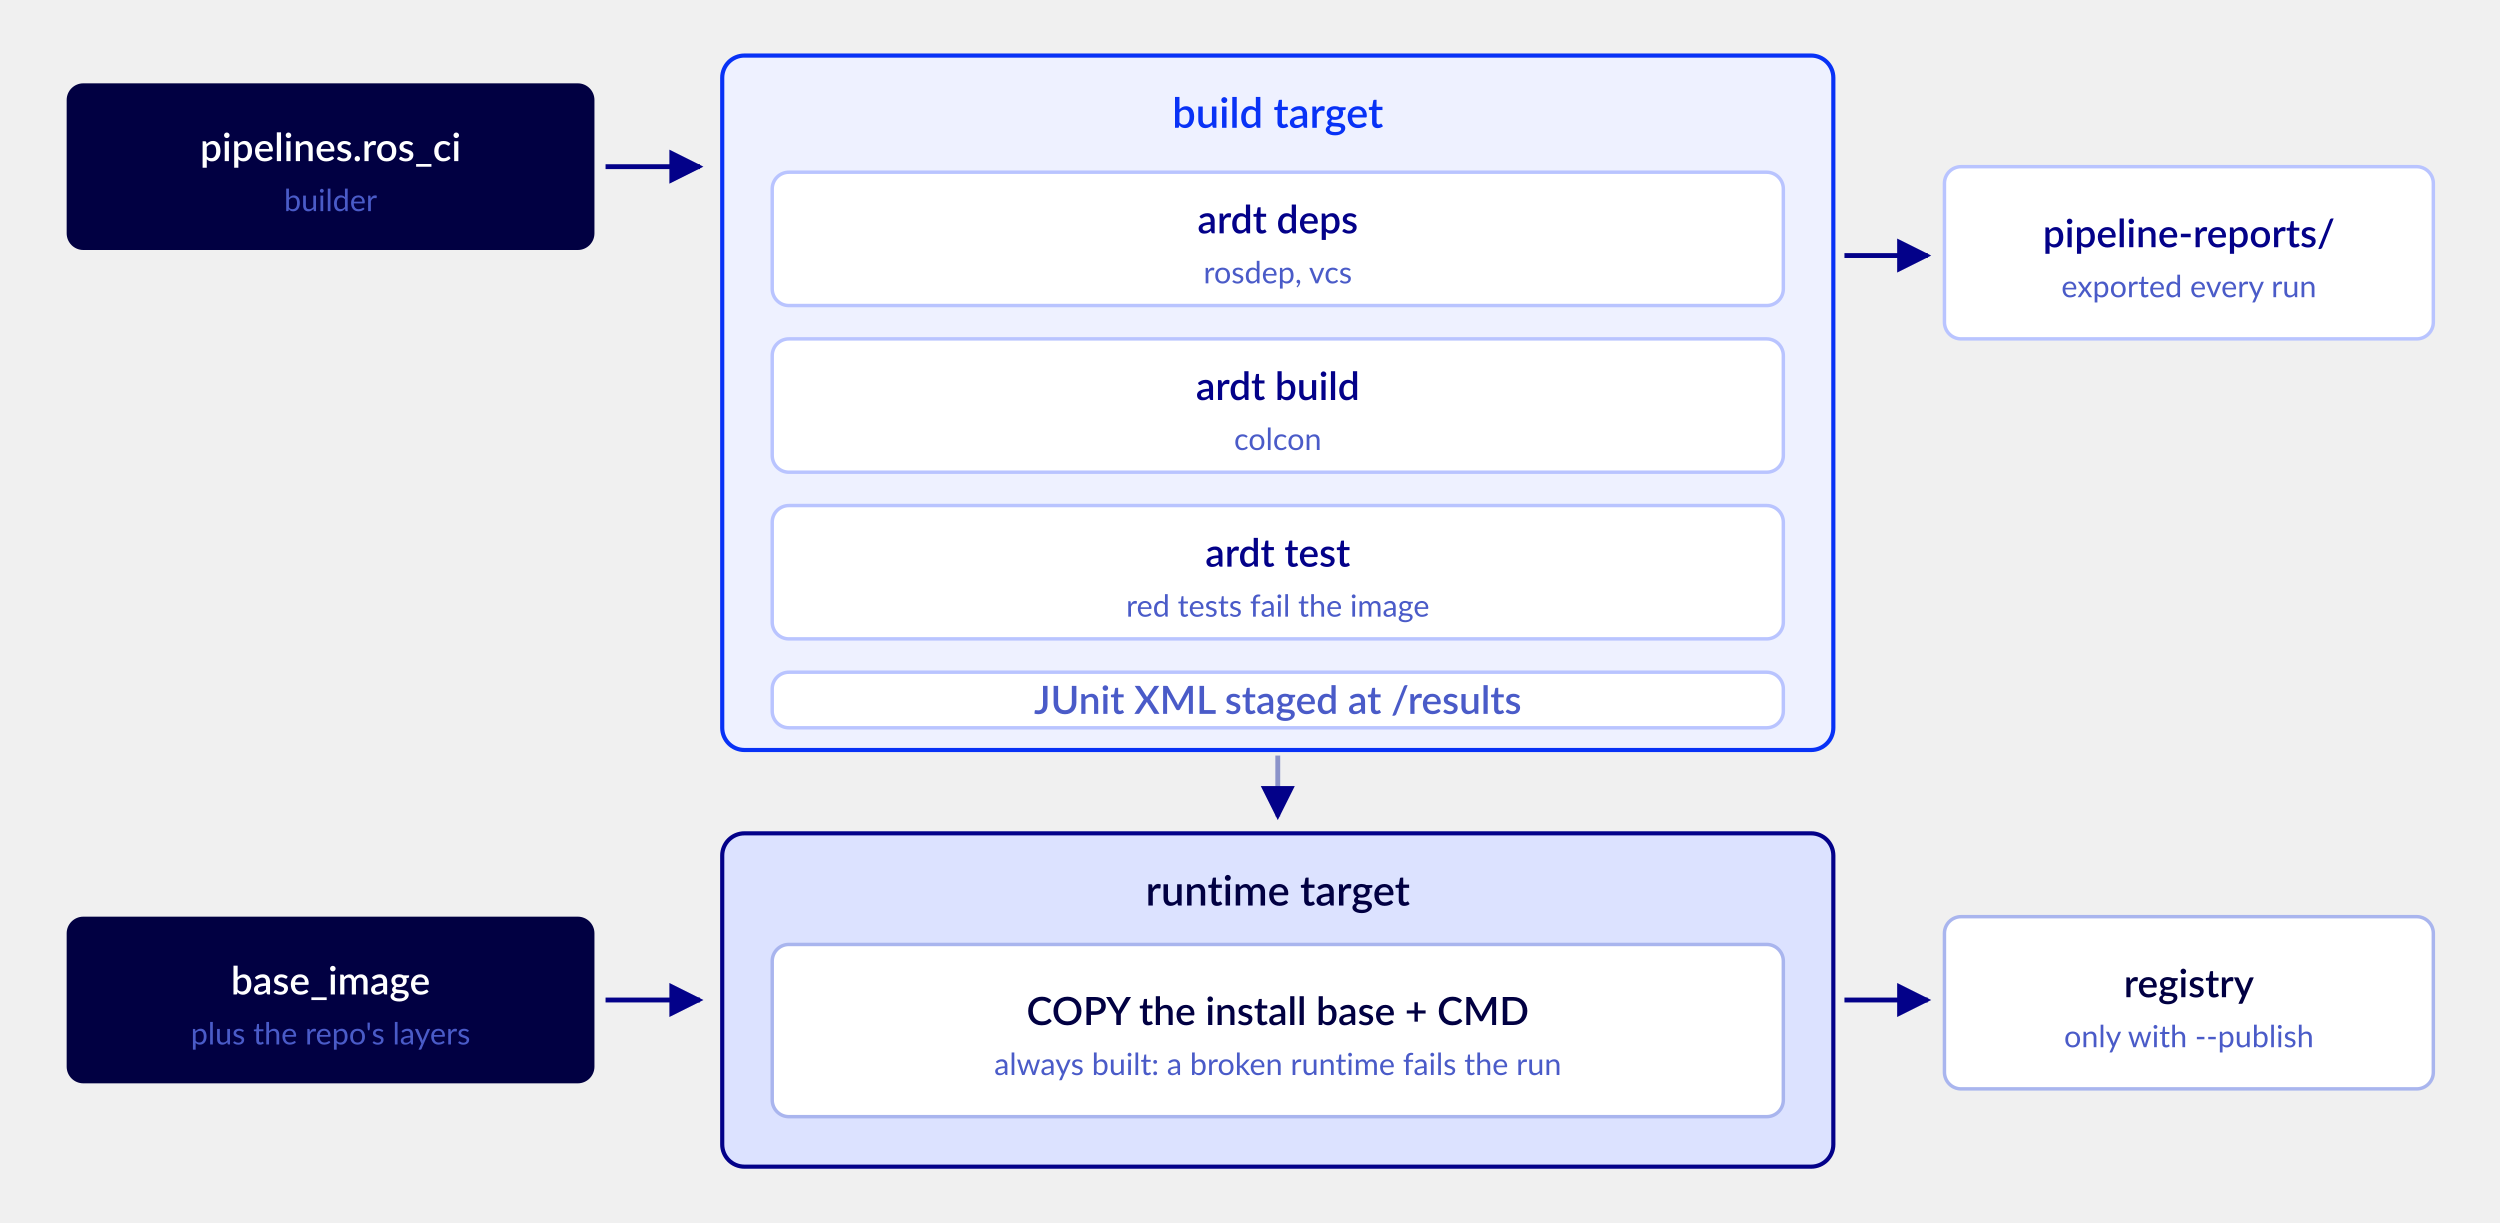
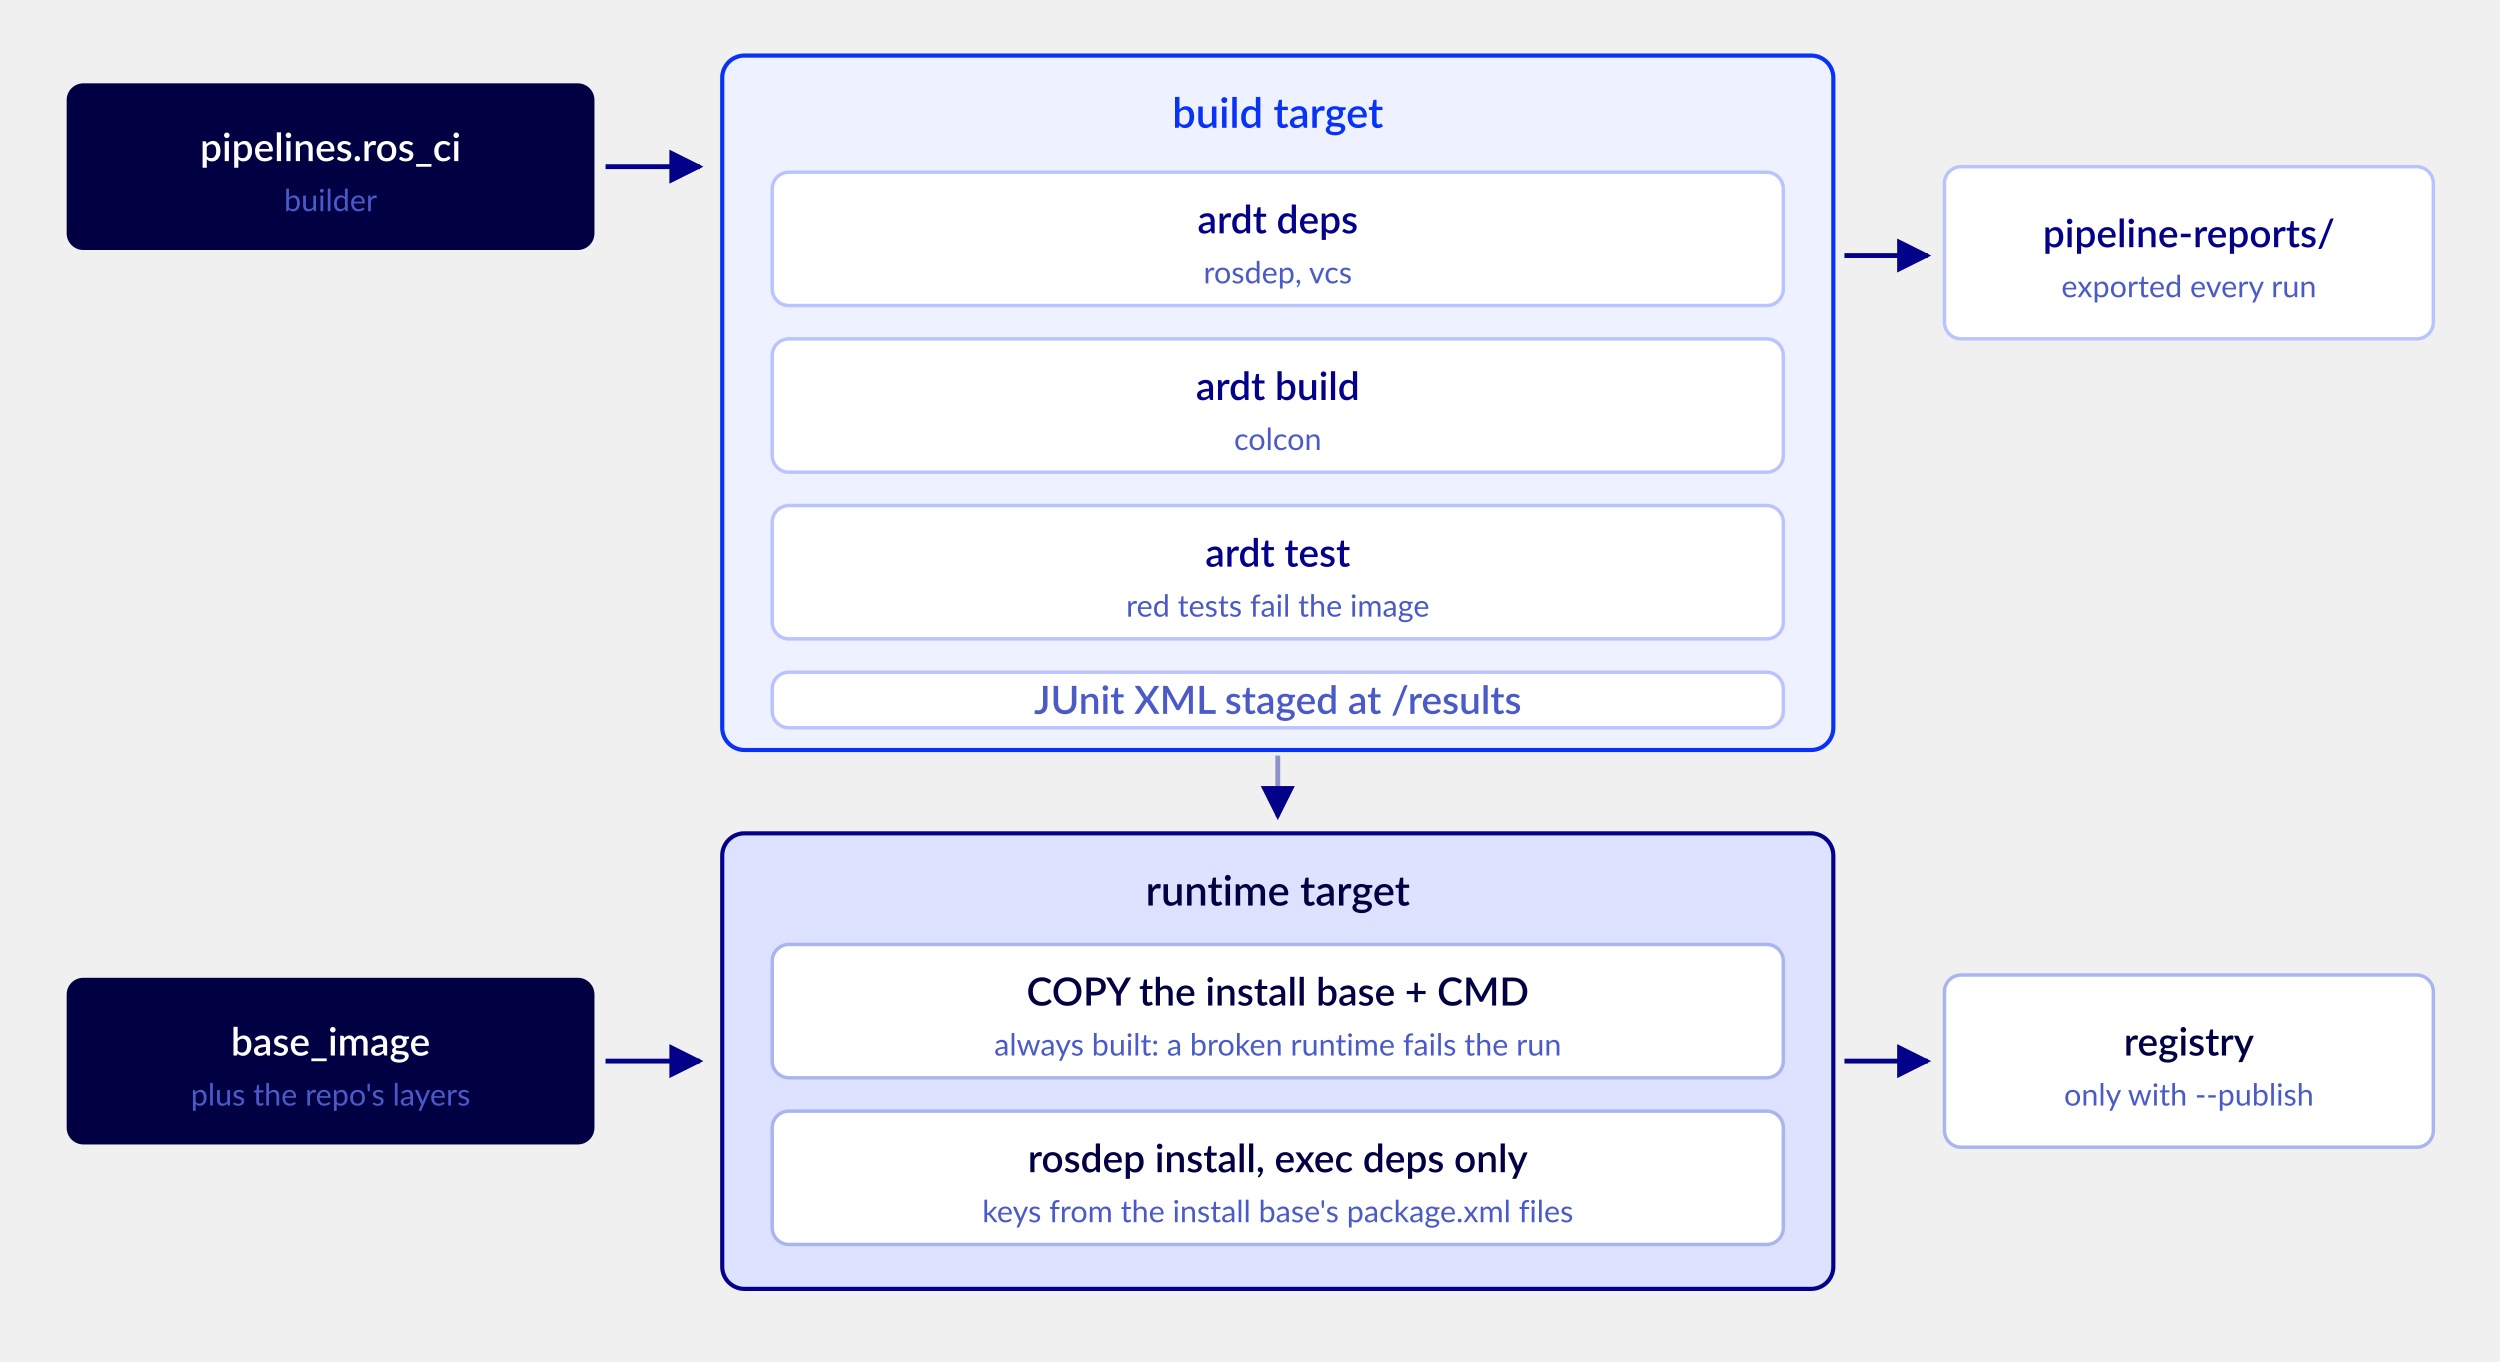
- <svg xmlns="http://www.w3.org/2000/svg" viewBox="0 0 900 440" width="900" height="440" role="img" aria-labelledby="t d">
+ <svg xmlns="http://www.w3.org/2000/svg" viewBox="0 0 900 490" width="900" height="490" role="img" aria-labelledby="t d">
  <defs>
    <marker id="arrow" viewBox="0 0 10 10" refX="9" refY="5" markerWidth="7" markerHeight="7" orient="auto-start-reverse">
      <path d="M 0 0 L 10 5 L 0 10 z" fill="#030189" />
    </marker>
  </defs>
  <style>
    .plane      { stroke-width: 1.5; }
    .plane-name { font-weight: 600; font-size: 15px; text-anchor: middle; }
    .node       { fill: #ffffff; stroke-width: 1.25; }
    .solid      { stroke-width: 1.25; }
    .node-name  { font-size: 14px; font-weight: 600; text-anchor: middle; }
    .node-sub   { font-size: 11px; text-anchor: middle; }
    .link       { fill: none; stroke: #8b93c9; stroke-width: 1.75; }
    .link-label { font-size: 12.5px; fill: #030189; }
    .tag        { font-size: 11.5px; fill: #4a5bc8; text-anchor: middle; }
    text        { font-family: Lato, "Helvetica Neue", Helvetica, Arial, sans-serif; }
  </style>
  <rect class="solid" x="24" y="30" width="190" height="60" rx="6" fill="#010042" />
  <text class="node-name" x="119.0" y="58.0" fill="#ffffff">pipelines.ros_ci</text>
  <text class="node-sub" x="119.0" y="76.0" fill="#4a5bc8">builder</text>
  <rect class="plane" x="260" y="20" width="400" height="250" rx="8" fill="#eef1ff" stroke="#0832f6" />
  <text class="plane-name" x="460" y="46" fill="#0832f6">build target</text>
  <rect class="node" x="278" y="62" width="364" height="48" rx="6" fill="#ffffff" stroke="#b9c4ff" />
  <text class="node-name" x="460.0" y="84.0" fill="#030189">ardt deps</text>
  <text class="node-sub" x="460.0" y="102.0" fill="#4a5bc8">rosdep, vcs</text>
  <rect class="node" x="278" y="122" width="364" height="48" rx="6" fill="#ffffff" stroke="#b9c4ff" />
  <text class="node-name" x="460.0" y="144.0" fill="#030189">ardt build</text>
  <text class="node-sub" x="460.0" y="162.0" fill="#4a5bc8">colcon</text>
  <rect class="node" x="278" y="182" width="364" height="48" rx="6" fill="#ffffff" stroke="#b9c4ff" />
  <text class="node-name" x="460.0" y="204.0" fill="#030189">ardt test</text>
  <text class="node-sub" x="460.0" y="222.0" fill="#4a5bc8">red tests fail the image</text>
  <rect class="node" x="278" y="242" width="364" height="20" rx="6" fill="#ffffff" stroke="#b9c4ff" />
  <text class="node-name" x="460.0" y="257.0" fill="#4a5bc8">JUnit XML staged at /results</text>
  <path d="M 218 60 L 252 60" fill="none" stroke="#030189" stroke-width="1.75" marker-end="url(#arrow)" />
-   <rect class="solid" x="24" y="330" width="190" height="60" rx="6" fill="#010042" />
-   <text class="node-name" x="119.0" y="358.0" fill="#ffffff">base_image</text>
-   <text class="node-sub" x="119.0" y="376.0" fill="#4a5bc8">plus the repo's layers</text>
-   <rect class="plane" x="260" y="300" width="400" height="120" rx="8" fill="#dce2ff" stroke="#030189" />
+   <rect class="solid" x="24" y="352" width="190" height="60" rx="6" fill="#010042" />
+   <text class="node-name" x="119.0" y="380.0" fill="#ffffff">base_image</text>
+   <text class="node-sub" x="119.0" y="398.0" fill="#4a5bc8">plus the repo's layers</text>
+   <rect class="plane" x="260" y="300" width="400" height="164" rx="8" fill="#dce2ff" stroke="#030189" />
  <text class="plane-name" x="460" y="326" fill="#010042">runtime target</text>
-   <rect class="node" x="278" y="340" width="364" height="62" rx="6" fill="#ffffff" stroke="#a9b5ee" />
-   <text class="node-name" x="460.0" y="369.0" fill="#010042">COPY the install base + CMD</text>
-   <text class="node-sub" x="460.0" y="387.0" fill="#4a5bc8">always built: a broken runtime fails the run</text>
-   <path d="M 218 360 L 252 360" fill="none" stroke="#030189" stroke-width="1.75" marker-end="url(#arrow)" />
+   <rect class="node" x="278" y="340" width="364" height="48" rx="6" fill="#ffffff" stroke="#a9b5ee" />
+   <text class="node-name" x="460.0" y="362.0" fill="#010042">COPY the install base + CMD</text>
+   <text class="node-sub" x="460.0" y="380.0" fill="#4a5bc8">always built: a broken runtime fails the run</text>
+   <rect class="node" x="278" y="400" width="364" height="48" rx="6" fill="#ffffff" stroke="#a9b5ee" />
+   <text class="node-name" x="460.0" y="422.0" fill="#010042">rosdep install, exec deps only</text>
+   <text class="node-sub" x="460.0" y="440.0" fill="#4a5bc8">keys from the install base's package.xml files</text>
+   <path d="M 218 382 L 252 382" fill="none" stroke="#030189" stroke-width="1.75" marker-end="url(#arrow)" />
  <path d="M 460 272 L 460 294" fill="none" stroke="#8b93c9" stroke-width="1.75" marker-end="url(#arrow)" />
  <rect class="node" x="700" y="60" width="176" height="62" rx="6" fill="#ffffff" stroke="#b9c4ff" />
  <text class="node-name" x="788.0" y="89.0" fill="#030189">pipeline-reports/</text>
  <text class="node-sub" x="788.0" y="107.0" fill="#4a5bc8">exported every run</text>
  <path d="M 664 92 L 694 92" fill="none" stroke="#030189" stroke-width="1.75" marker-end="url(#arrow)" />
-   <rect class="node" x="700" y="330" width="176" height="62" rx="6" fill="#ffffff" stroke="#a9b5ee" />
-   <text class="node-name" x="788.0" y="359.0" fill="#010042">registry</text>
-   <text class="node-sub" x="788.0" y="377.0" fill="#4a5bc8">only with --publish</text>
-   <path d="M 664 360 L 694 360" fill="none" stroke="#030189" stroke-width="1.75" marker-end="url(#arrow)" />
+   <rect class="node" x="700" y="351" width="176" height="62" rx="6" fill="#ffffff" stroke="#a9b5ee" />
+   <text class="node-name" x="788.0" y="380.0" fill="#010042">registry</text>
+   <text class="node-sub" x="788.0" y="398.0" fill="#4a5bc8">only with --publish</text>
+   <path d="M 664 382 L 694 382" fill="none" stroke="#030189" stroke-width="1.75" marker-end="url(#arrow)" />
</svg>
